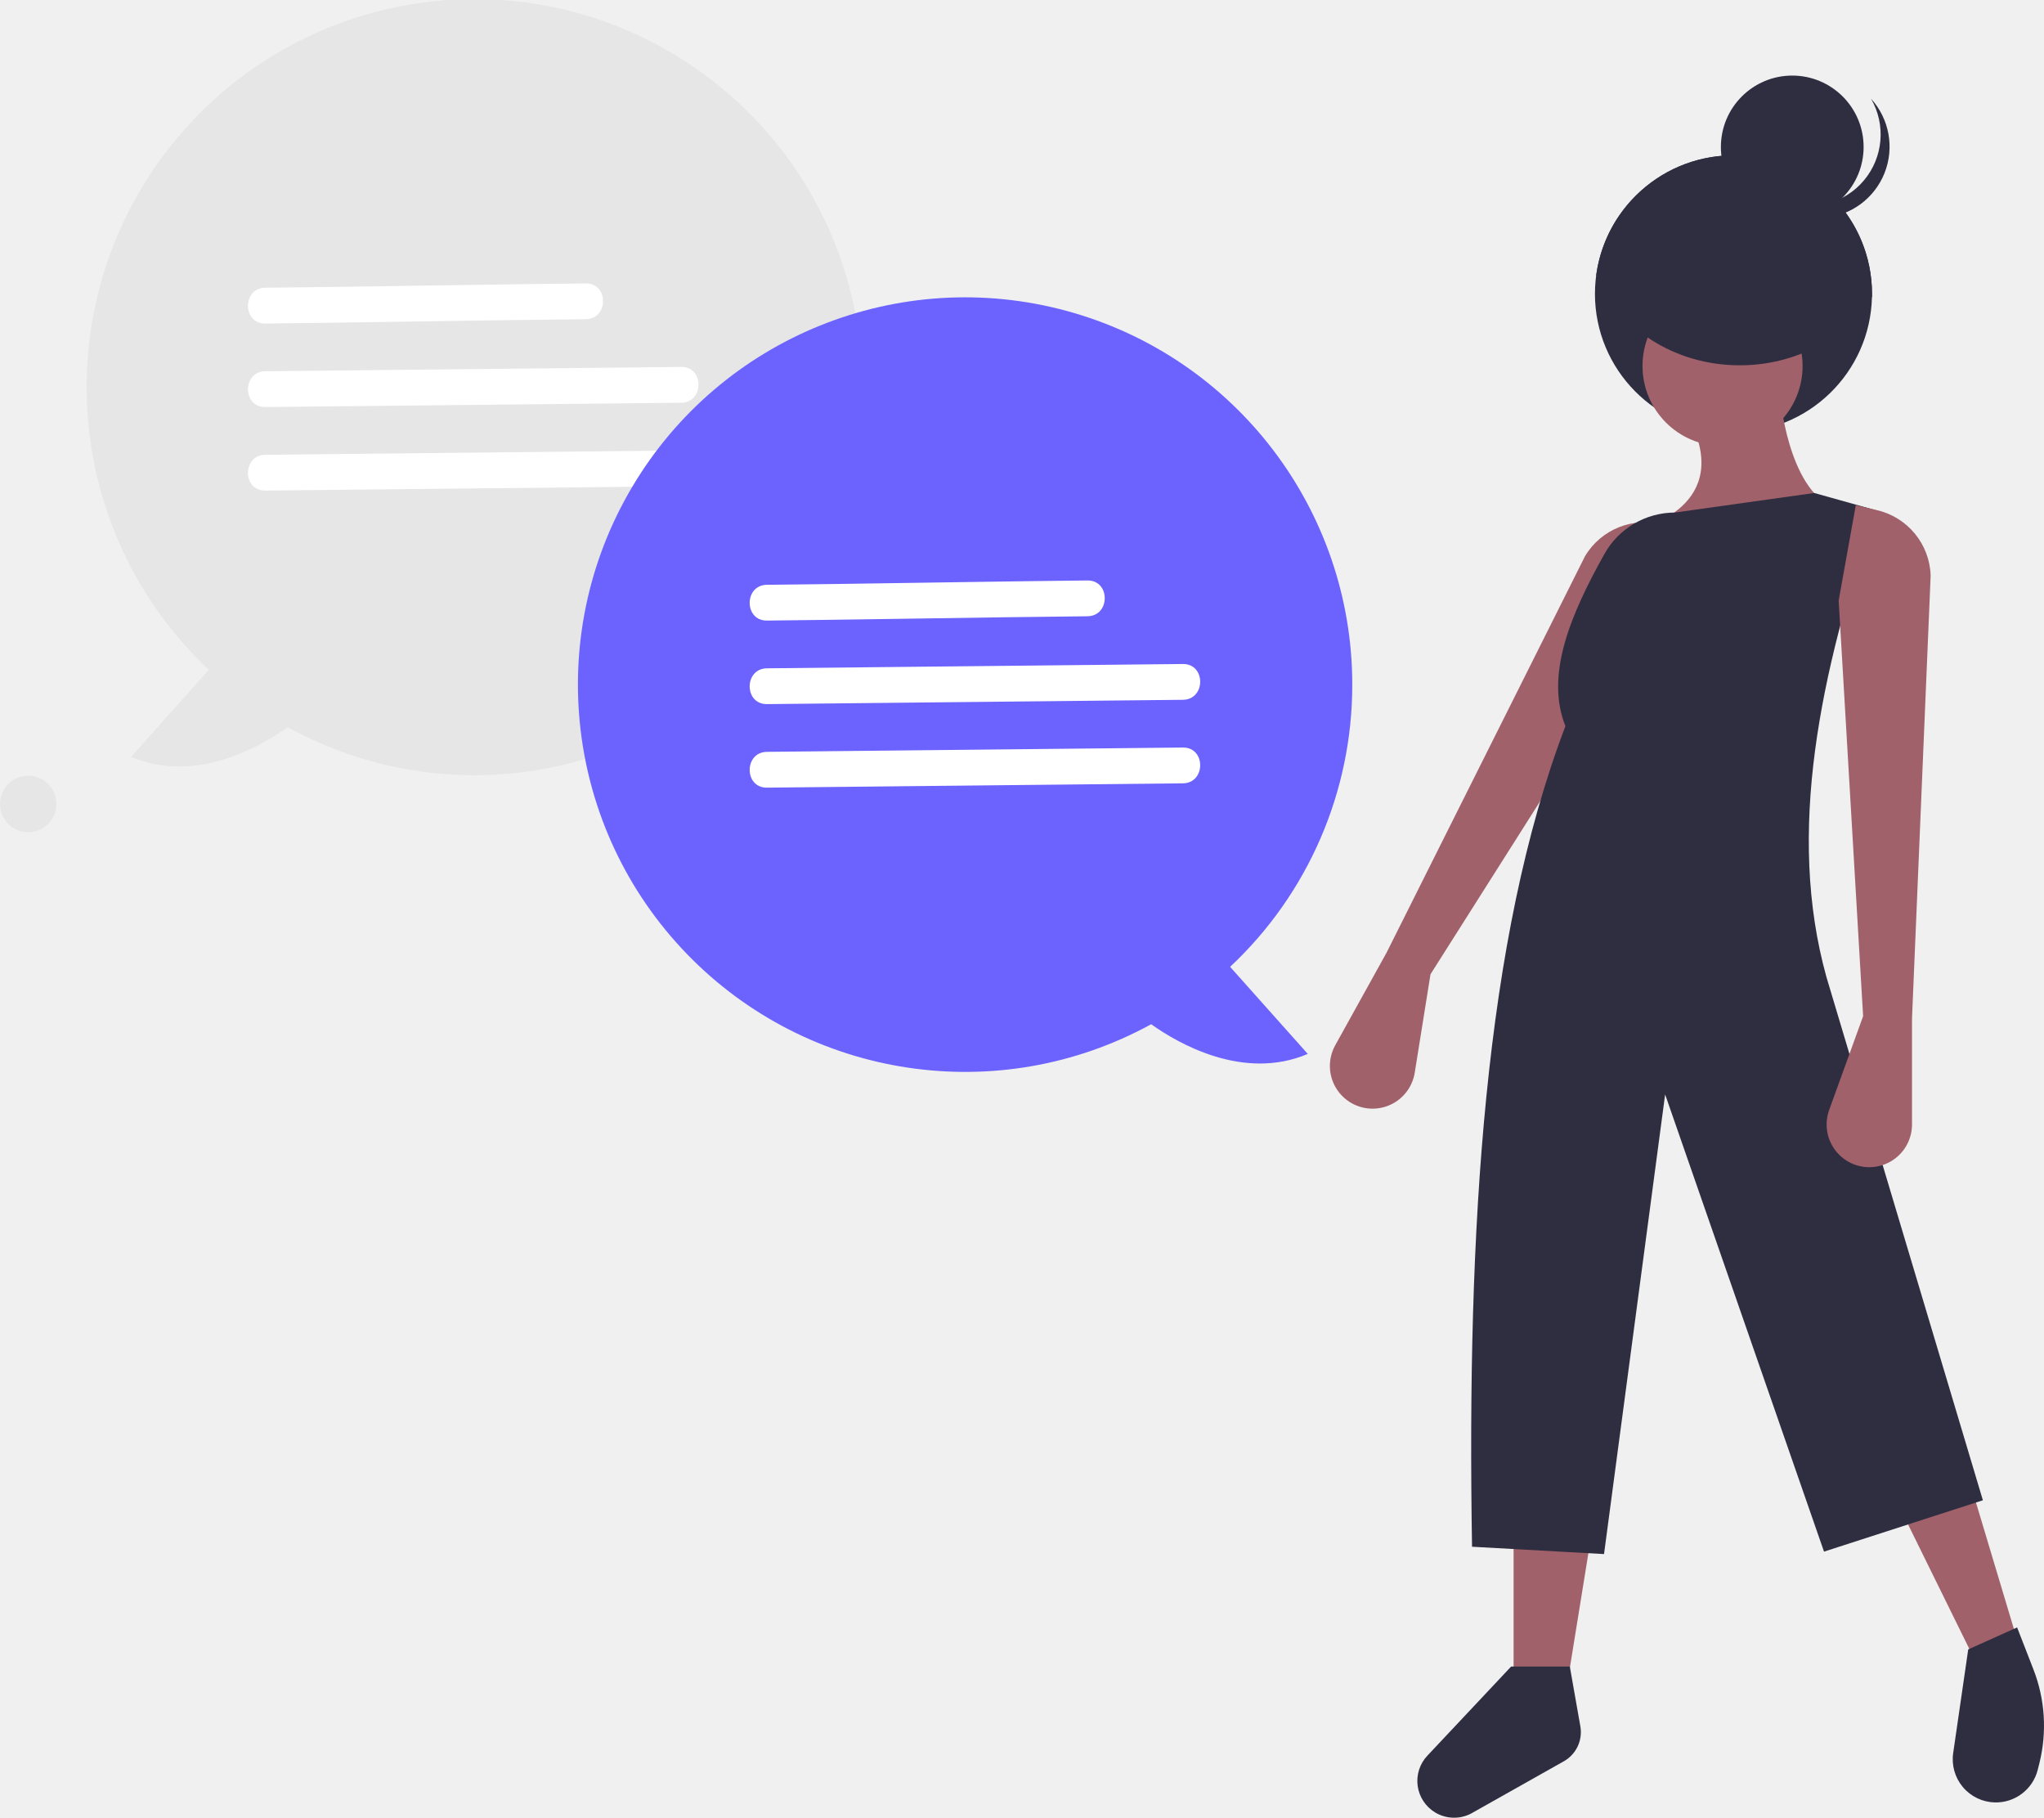
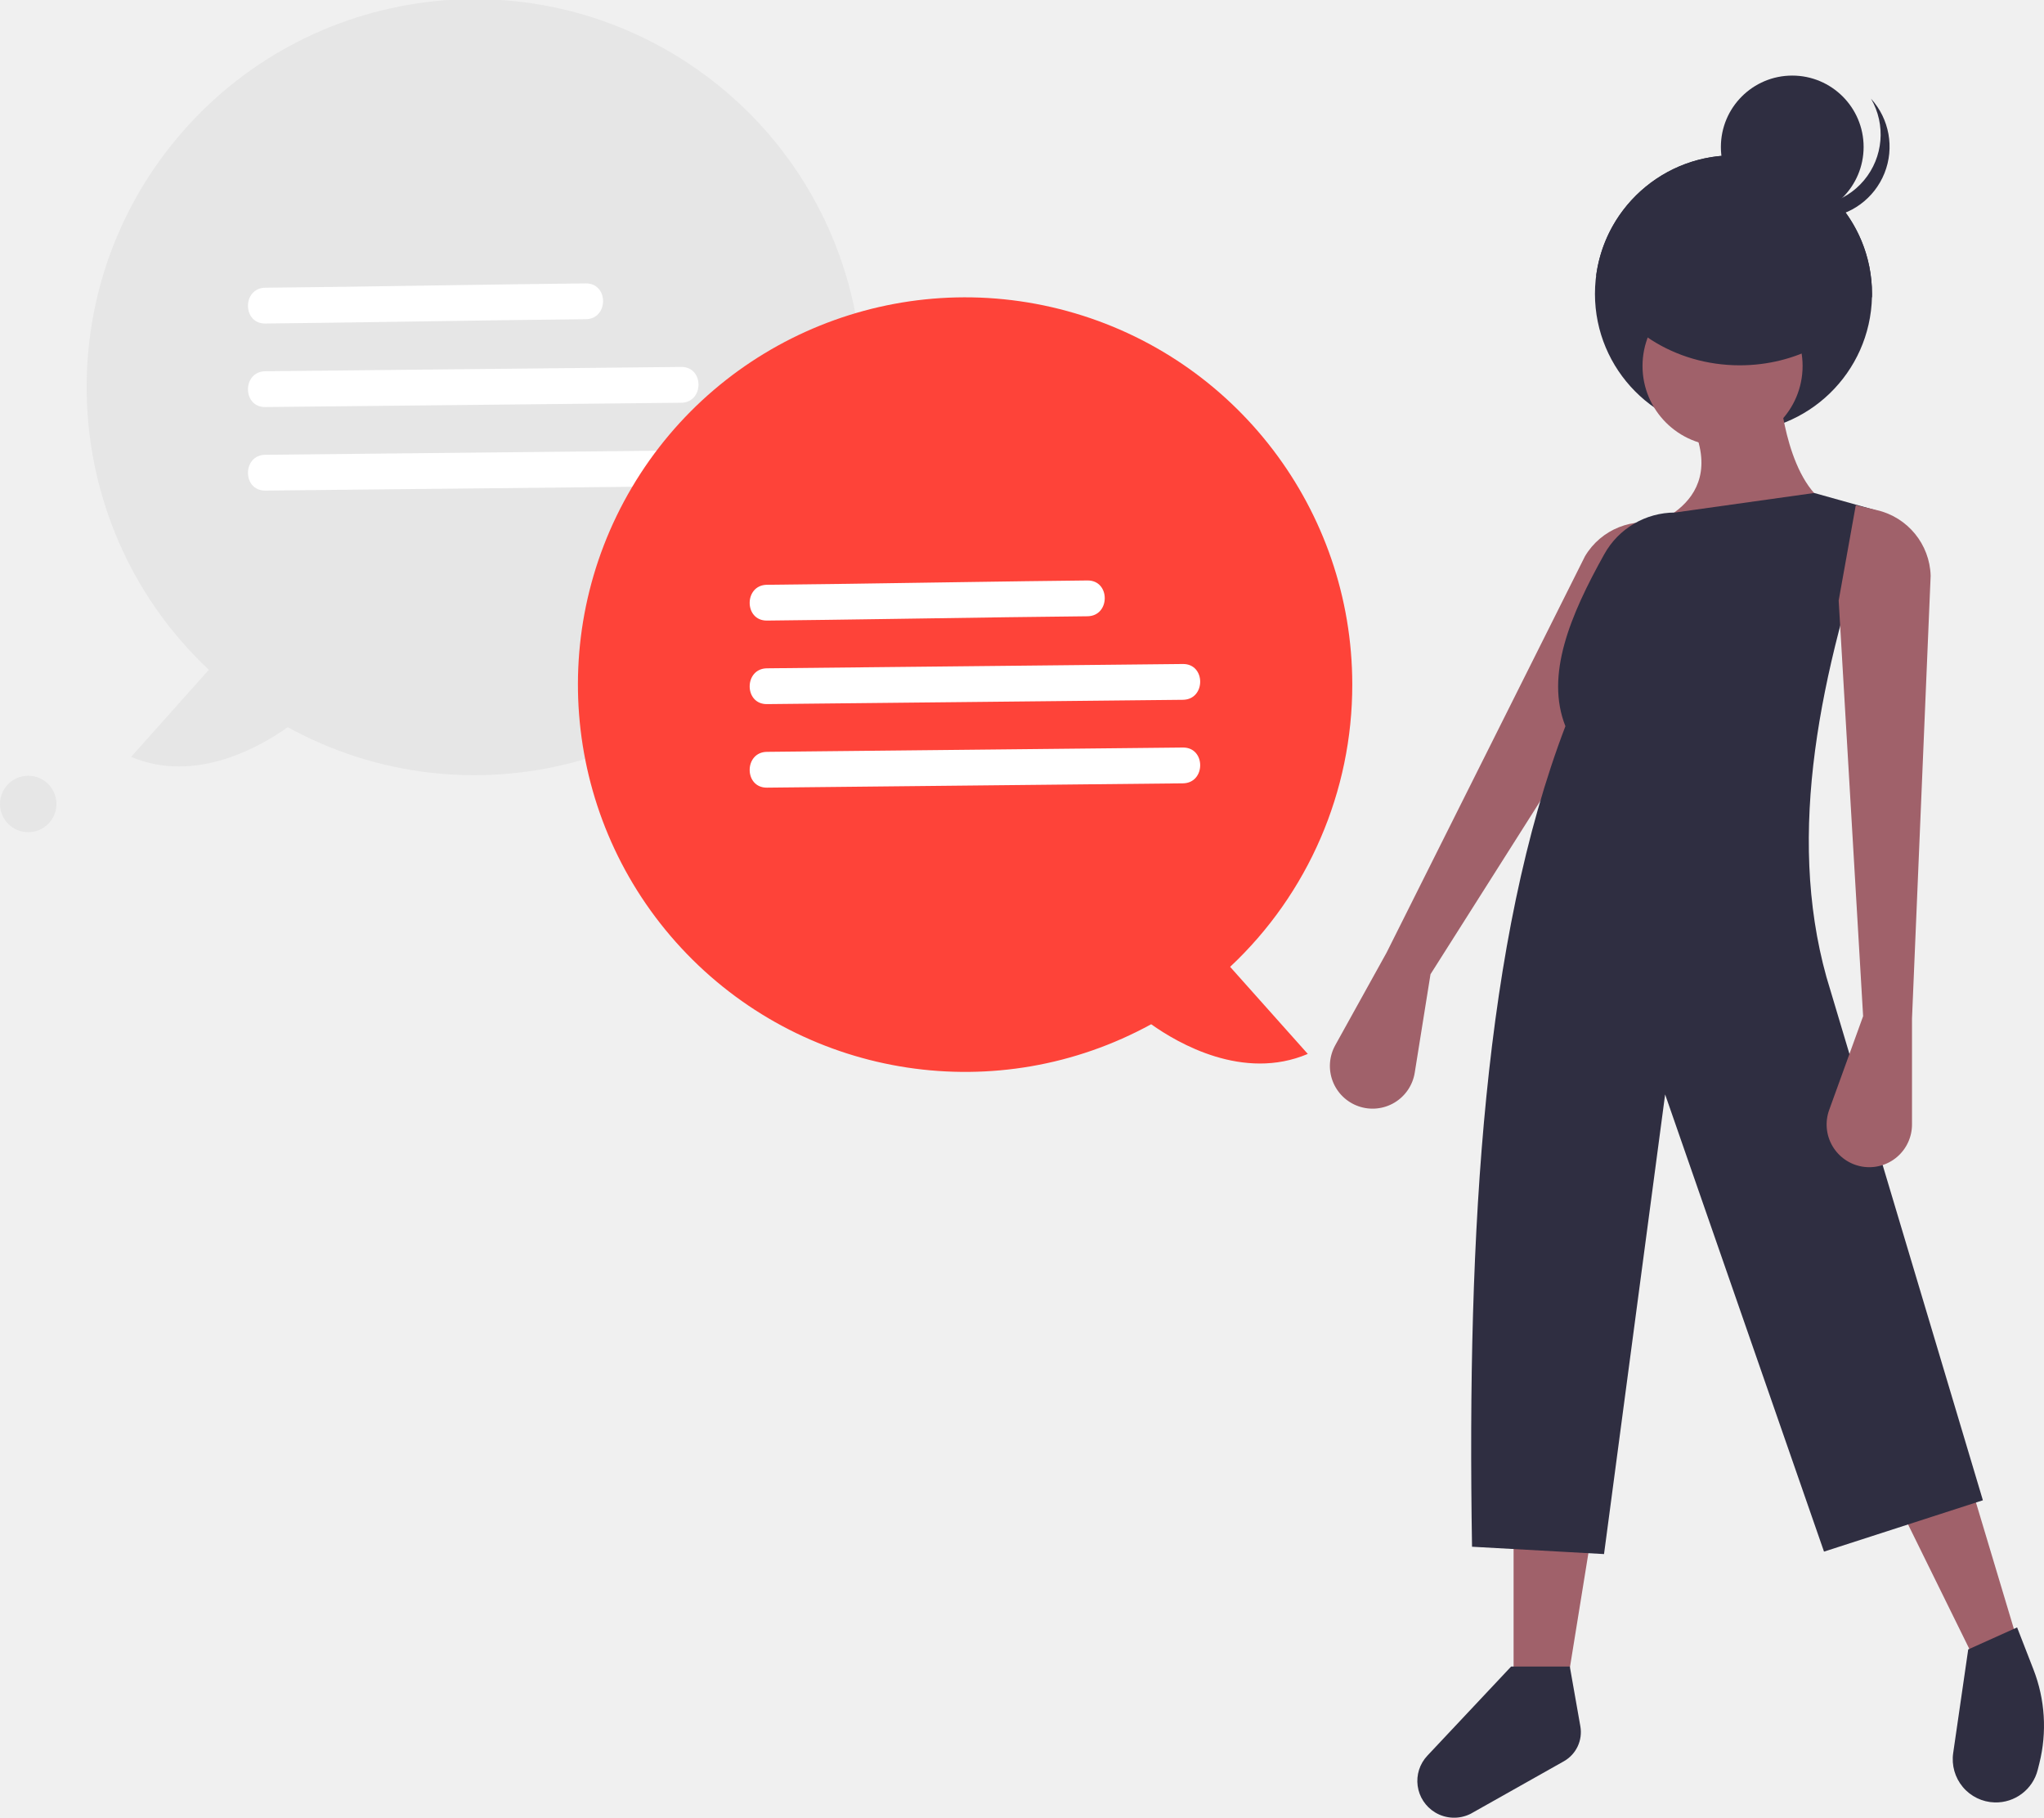
<svg xmlns="http://www.w3.org/2000/svg" id="b5162e9e-2823-4c19-907c-4c0a60840bc1" data-name="Layer 1" width="651.977" height="579.647" viewBox="0 0 651.977 579.647">
  <path d="M340.614,373.761,315.84,401.533c20.581,8.73,41.415-3.39,49.955-9.466a123.73,123.73,0,1,0-25.181-18.306Z" transform="translate(-274.0115 -160.1764)" fill="#e6e6e6" />
  <path d="M358.625,263.343c25.559-.266,51.114-.723,76.671-1.07q12.78-.174,25.561-.304c7.342-.076,7.36-11.493,0-11.416-25.559.266-51.114.723-76.671,1.07q-12.78.174-25.561.304c-7.342.076-7.36,11.493,0,11.416Z" transform="translate(-274.0115 -160.1764)" fill="#fff" />
  <path d="M358.625,289.98l103.297-1.07,29.378-.304c7.342-.076,7.36-11.492,0-11.416l-103.297,1.07-29.378.304c-7.342.076-7.36,11.492,0,11.416Z" transform="translate(-274.0115 -160.1764)" fill="#fff" />
  <path d="M358.625,316.618l103.297-1.07,29.378-.304c7.342-.076,7.36-11.492,0-11.416l-103.297,1.07-29.378.304c-7.342.076-7.36,11.492,0,11.416Z" transform="translate(-274.0115 -160.1764)" fill="#fff" />
  <circle cx="9" cy="256.375" r="9" fill="#e6e6e6" />
  <path d="M730.301,470.85l-5.031,31.402a13.617,13.617,0,0,1-17.95,10.696h0a13.617,13.617,0,0,1-7.404-19.453l16.37-29.525,63.281-126.397a22.128,22.128,0,0,1,25.088-10.003l6.705,1.906-9.971,29.239Z" transform="translate(-274.0115 -160.1764)" fill="#a0616a" />
  <polygon points="630.924 531.437 645.737 530.657 629.365 476.082 605.975 480.76 630.924 531.437" fill="#a0616a" />
  <polygon points="482.791 541.573 499.164 541.573 507.74 488.556 482.791 488.556 482.791 541.573" fill="#a0616a" />
  <path d="M782.755,253.906a44.185,44.185,0,0,0,88.359.937c.013-.308.013-.629.013-.937a44.186,44.186,0,1,0-88.372,0Z" transform="translate(-274.0115 -160.1764)" fill="#2f2e41" />
  <circle cx="571.676" cy="46.866" r="22.763" fill="#2f2e41" />
  <path d="M843.313,224.442a22.758,22.758,0,0,0,27.495-32.799A22.756,22.756,0,1,1,834.29,218.372,22.646,22.646,0,0,0,843.313,224.442Z" transform="translate(-274.0115 -160.1764)" fill="#2f2e41" />
  <circle cx="549.445" cy="116.704" r="25.53" fill="#a0616a" />
  <path d="M841.784,286.196s2.339,29.627,17.152,35.864l-57.694,53.016-18.712-8.576,13.254-37.423s30.406-6.237,17.932-33.525Z" transform="translate(-274.0115 -160.1764)" fill="#a0616a" />
  <path d="M743.548,653.411l42.101,2.339,19.491-146.574L855.818,654.97l50.677-16.373L856.597,471.753c-12.847-46.153-2.039-96.874,15.593-148.913l-19.491-5.458-44.44,6.237h0A25.81,25.81,0,0,0,785.741,336.888c-10.947,19.6-18.862,38.616-12.409,54.86C747.459,459.464,741.88,552.005,743.548,653.411Z" transform="translate(-274.0115 -160.1764)" fill="#2f2e41" />
  <path d="M868.292,484.227l-10.827,29.903a13.617,13.617,0,0,0,10.512,18.058h0a13.617,13.617,0,0,0,15.908-13.422v-33.759l5.947-141.228a22.128,22.128,0,0,0-17.091-20.914l-6.788-1.584-5.458,30.406Z" transform="translate(-274.0115 -160.1764)" fill="#a0616a" />
  <path d="M910.236,734.948h0a13.765,13.765,0,0,0,13.759-10.421l.518-2.073a49.419,49.419,0,0,0-1.885-29.898L917.41,679.139,901.817,686.156l-4.798,33.056A13.765,13.765,0,0,0,910.236,734.948Z" transform="translate(-274.0115 -160.1764)" fill="#2f2e41" />
  <path d="M731.73,738.113h0a11.729,11.729,0,0,0,11.408.439l29.689-16.722a10.671,10.671,0,0,0,5.272-11.153l-3.364-19.065H756.023L729.282,720.061A11.729,11.729,0,0,0,731.73,738.113Z" transform="translate(-274.0115 -160.1764)" fill="#2f2e41" />
  <path d="M783.157,247.948c6.922,16.777,24.812,28.721,45.793,28.721,17.969,0,33.675-8.757,42.165-21.825.013-.308.013-.629.013-.937a44.187,44.187,0,0,0-87.971-5.958Z" transform="translate(-274.0115 -160.1764)" fill="#2f2e41" />
-   <path d="M705.348,378.449A123.496,123.496,0,1,0,641.205,486.795c8.54,6.076,29.374,18.196,49.955,9.466l-24.774-27.772A123.194,123.194,0,0,0,705.348,378.449Z" transform="translate(-274.0115 -160.1764)" fill="#6c63ff" />
+   <path d="M705.348,378.449A123.496,123.496,0,1,0,641.205,486.795c8.54,6.076,29.374,18.196,49.955,9.466l-24.774-27.772A123.194,123.194,0,0,0,705.348,378.449Z" transform="translate(-274.0115 -160.1764)" fill="#fe4339" />
  <path d="M518.648,358.071c25.559-.266,51.114-.723,76.671-1.07q12.78-.174,25.561-.304c7.342-.076,7.36-11.493,0-11.416-25.559.266-51.114.723-76.671,1.07q-12.78.174-25.561.304c-7.342.076-7.36,11.493,0,11.416Z" transform="translate(-274.0115 -160.1764)" fill="#fff" />
  <path d="M518.648,384.708l103.297-1.07,29.378-.304c7.342-.076,7.36-11.492,0-11.416L548.026,372.988l-29.378.304c-7.342.076-7.36,11.492,0,11.416Z" transform="translate(-274.0115 -160.1764)" fill="#fff" />
  <path d="M518.648,411.346l103.297-1.07,29.378-.304c7.342-.076,7.36-11.492,0-11.416l-103.297,1.07-29.378.304c-7.342.076-7.36,11.492,0,11.416Z" transform="translate(-274.0115 -160.1764)" fill="#fff" />
</svg>
